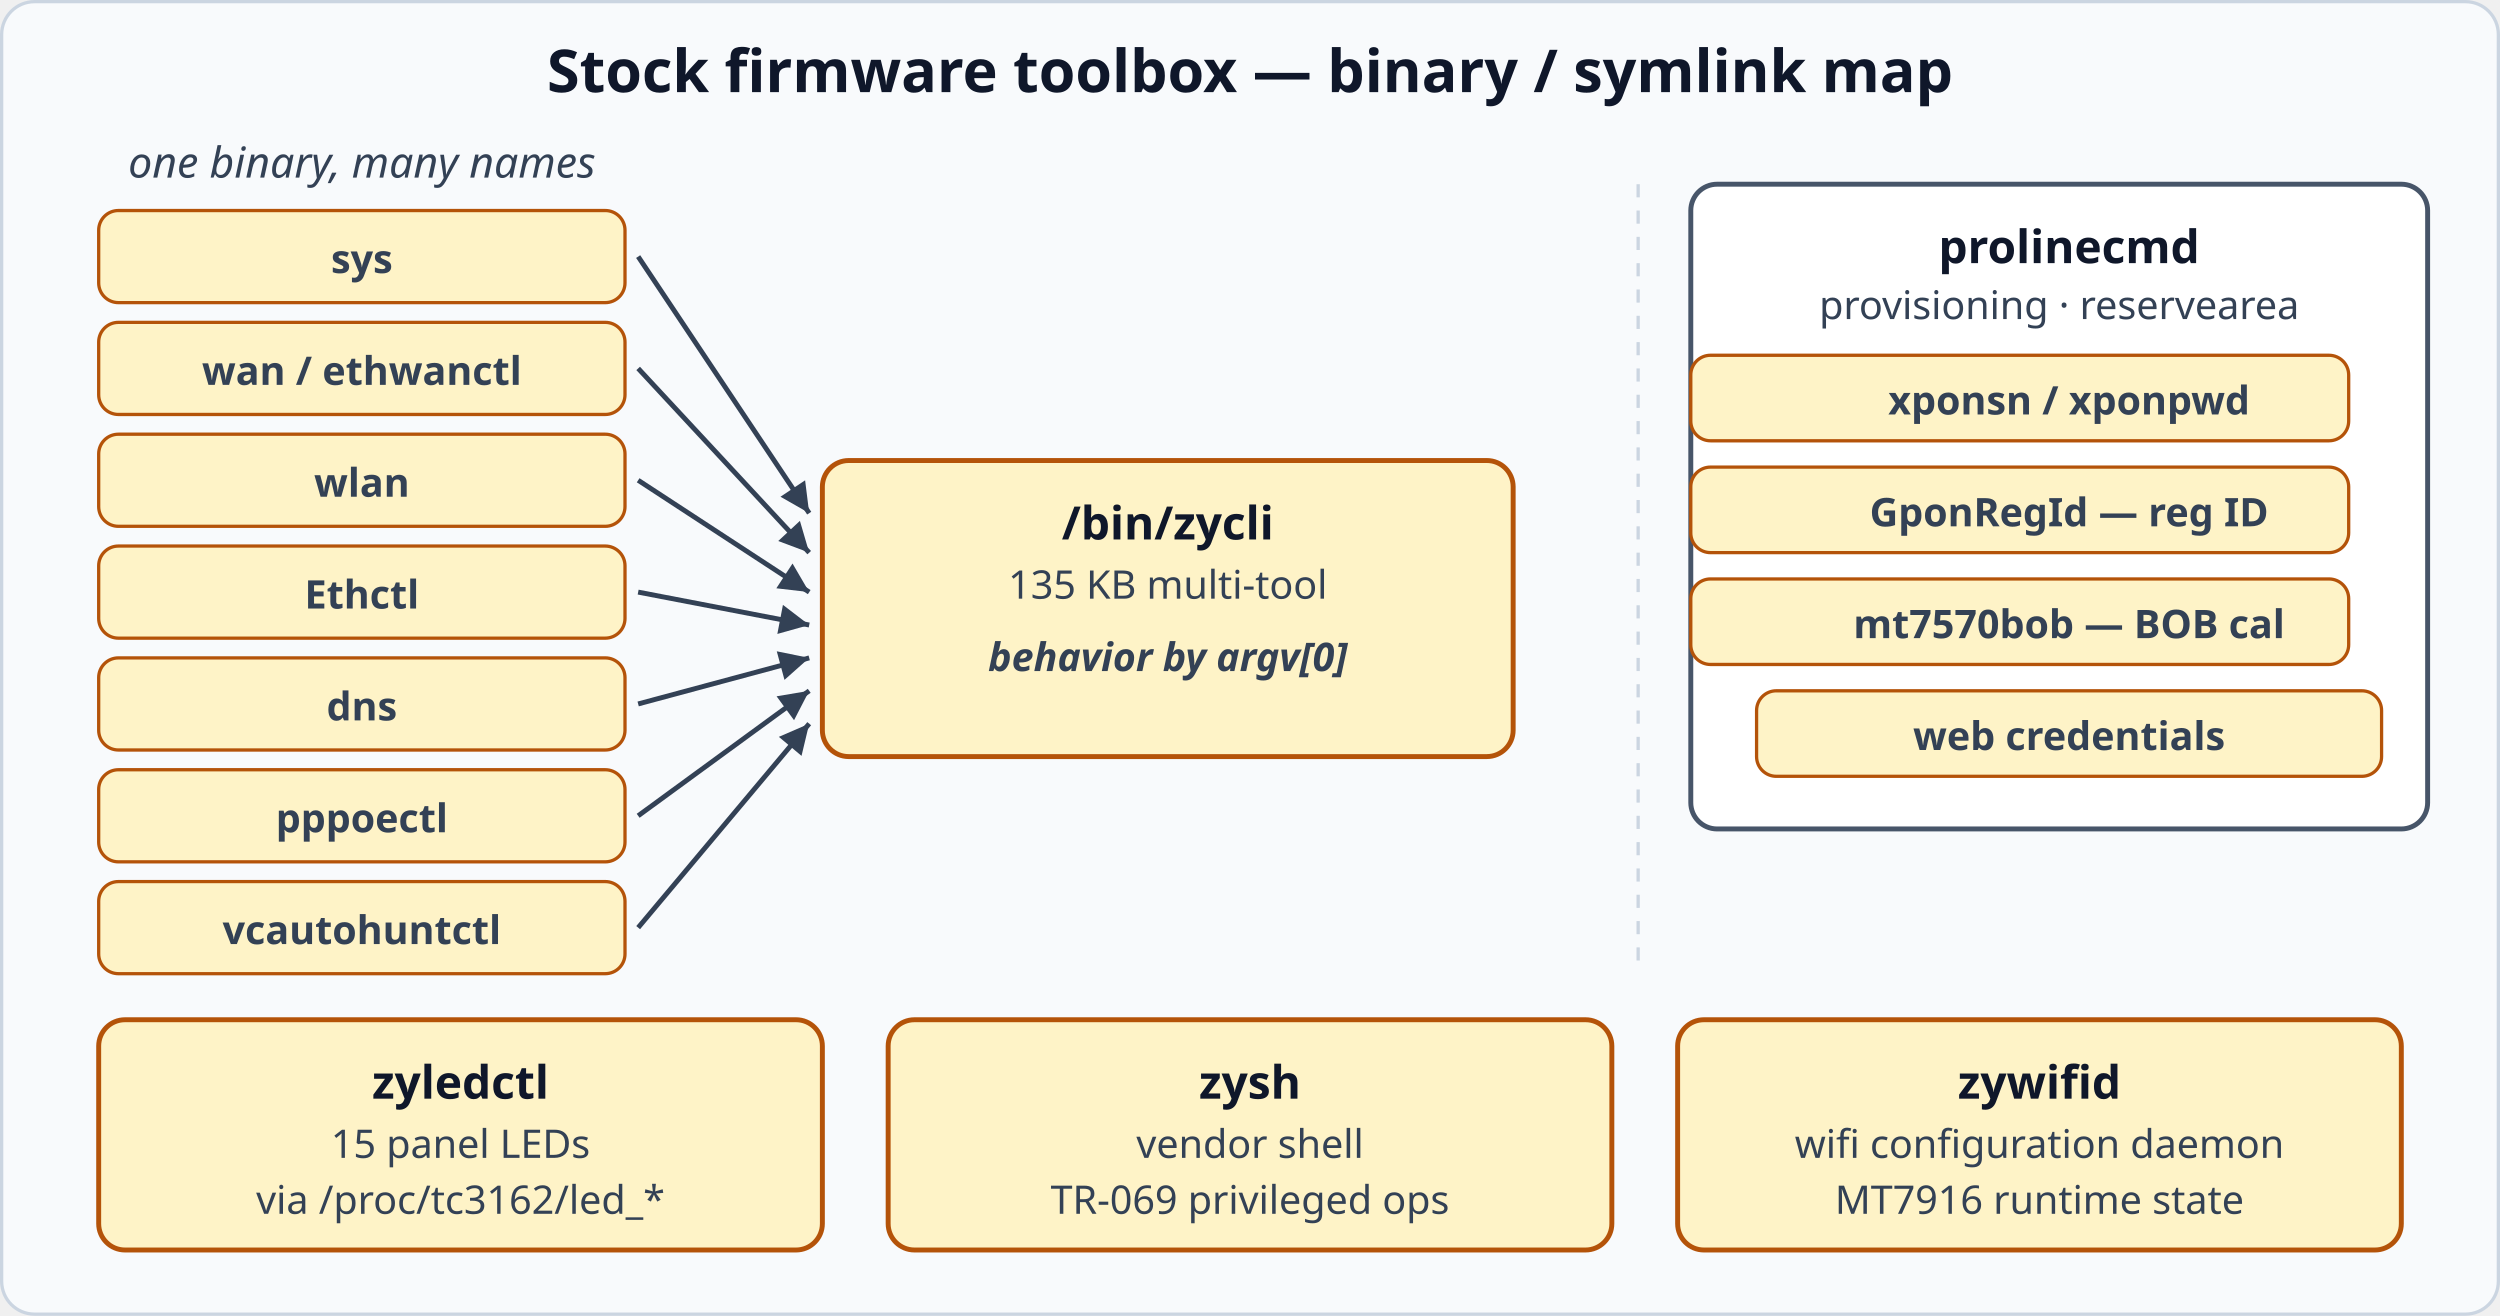
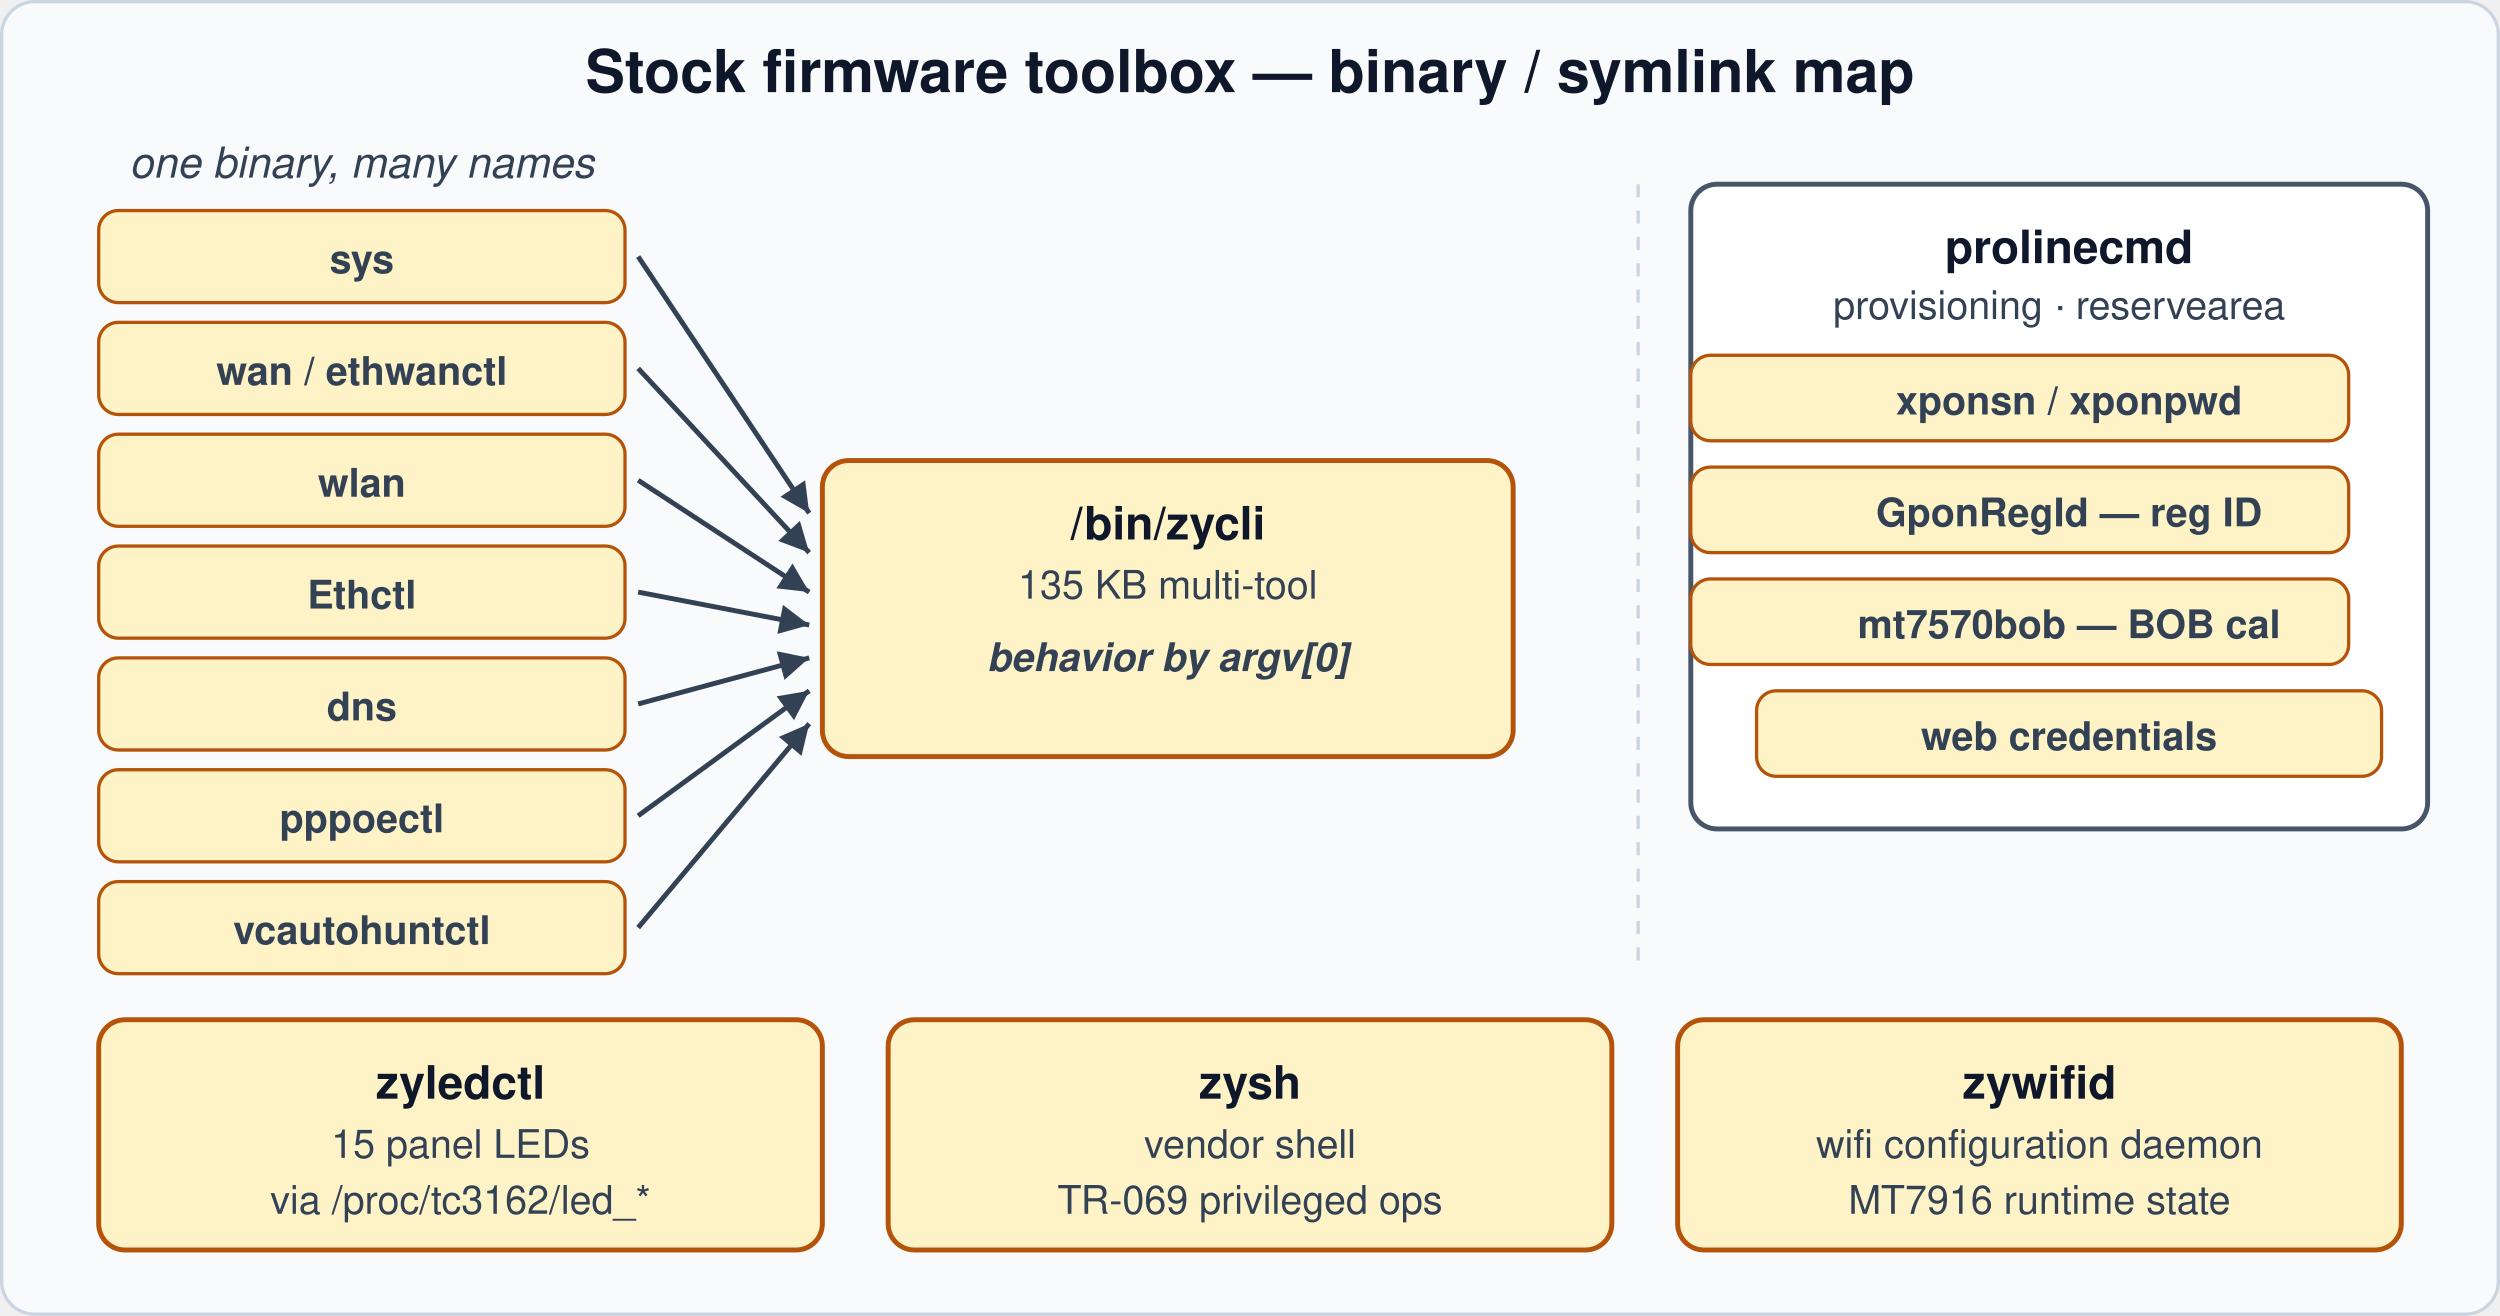
- <svg xmlns="http://www.w3.org/2000/svg" viewBox="0 0 760 400" font-family="ui-sans-serif,system-ui,sans-serif">
+ <svg xmlns="http://www.w3.org/2000/svg" viewBox="0 0 760 400" font-family="Helvetica, Arial, sans-serif">
  <rect x="0.5" y="0.5" width="759" height="399" rx="10" fill="#f8fafc" stroke="#cbd5e1" />
  <defs>
    <marker id="a" markerWidth="8" markerHeight="8" refX="6" refY="3" orient="auto">
      <path d="M0,0 L6,3 L0,6 z" fill="#334155" />
    </marker>
  </defs>
  <style>
    .title{font-size:18px;font-weight:bold;fill:#0f172a;text-anchor:middle}
    .lbl{font-size:14px;fill:#0f172a;text-anchor:middle;font-weight:bold}
    .sub{font-size:12px;fill:#334155;text-anchor:middle}
    .col{font-size:13px;fill:#334155;text-anchor:middle;font-style:italic}
    .arr{stroke:#334155;stroke-width:1.5;fill:none;marker-end:url(#a)}
  </style>
  <text class="title" x="380" y="28">Stock firmware toolbox — binary / symlink map</text>
  <text class="col" x="110" y="54">one binary, many names</text>
  <rect x="30" y="64" width="160" height="28" rx="6" fill="#fef3c7" stroke="#b45309" />
  <text class="sub" x="110" y="83" font-weight="bold">sys</text>
  <rect x="30" y="98" width="160" height="28" rx="6" fill="#fef3c7" stroke="#b45309" />
  <text class="sub" x="110" y="117" font-weight="bold">wan / ethwanctl</text>
  <rect x="30" y="132" width="160" height="28" rx="6" fill="#fef3c7" stroke="#b45309" />
  <text class="sub" x="110" y="151" font-weight="bold">wlan</text>
  <rect x="30" y="166" width="160" height="28" rx="6" fill="#fef3c7" stroke="#b45309" />
  <text class="sub" x="110" y="185" font-weight="bold">Ethctl</text>
  <rect x="30" y="200" width="160" height="28" rx="6" fill="#fef3c7" stroke="#b45309" />
  <text class="sub" x="110" y="219" font-weight="bold">dns</text>
  <rect x="30" y="234" width="160" height="28" rx="6" fill="#fef3c7" stroke="#b45309" />
  <text class="sub" x="110" y="253" font-weight="bold">pppoectl</text>
  <rect x="30" y="268" width="160" height="28" rx="6" fill="#fef3c7" stroke="#b45309" />
  <text class="sub" x="110" y="287" font-weight="bold">vcautohuntctl</text>
  <rect x="250" y="140" width="210" height="90" rx="8" fill="#fef3c7" stroke="#b45309" stroke-width="1.5" />
  <text class="lbl" x="355" y="164">/bin/zycli</text>
  <text class="sub" x="355" y="182">135 KB multi-tool</text>
  <text class="sub" x="355" y="204" font-style="italic" font-weight="bold">behavior by argv[0]</text>
  <line class="arr" x1="194" y1="78" x2="246" y2="156" />
  <line class="arr" x1="194" y1="112" x2="246" y2="168" />
  <line class="arr" x1="194" y1="146" x2="246" y2="180" />
  <line class="arr" x1="194" y1="180" x2="246" y2="190" />
  <line class="arr" x1="194" y1="214" x2="246" y2="200" />
  <line class="arr" x1="194" y1="248" x2="246" y2="210" />
  <line class="arr" x1="194" y1="282" x2="246" y2="220" />
  <line x1="498" y1="56" x2="498" y2="292" stroke="#cbd5e1" stroke-dasharray="4 4" />
  <rect x="514" y="56" width="224" height="196" rx="8" fill="#ffffff" stroke="#475569" stroke-width="1.5" />
  <text class="lbl" x="629" y="80">prolinecmd</text>
  <text class="sub" x="626" y="97">provisioning · reservearea</text>
  <rect x="514" y="108" width="200" height="26" rx="6" fill="#fef3c7" stroke="#b45309" />
  <text class="sub" x="629" y="126" font-weight="bold">xponsn / xponpwd</text>
  <rect x="514" y="142" width="200" height="26" rx="6" fill="#fef3c7" stroke="#b45309" />
  <text class="sub" x="629" y="160" font-weight="bold">GponRegId — reg ID</text>
  <rect x="514" y="176" width="200" height="26" rx="6" fill="#fef3c7" stroke="#b45309" />
  <text class="sub" x="629" y="194" font-weight="bold">mt7570bob — BOB cal</text>
  <rect x="534" y="210" width="190" height="26" rx="6" fill="#fef3c7" stroke="#b45309" />
  <text class="sub" x="629" y="228" font-weight="bold">web credentials</text>
  <rect x="30" y="310" width="220" height="70" rx="8" fill="#fef3c7" stroke="#b45309" stroke-width="1.5" />
  <text class="lbl" x="140" y="334">zyledctl</text>
  <text class="sub" x="140" y="352">15 panel LEDs</text>
  <text class="sub" x="140" y="369">via /proc/tc3162/led_*</text>
  <rect x="270" y="310" width="220" height="70" rx="8" fill="#fef3c7" stroke="#b45309" stroke-width="1.5" />
  <text class="lbl" x="380" y="334">zysh</text>
  <text class="sub" x="380" y="352">vendor shell</text>
  <text class="sub" x="380" y="369">TR-069 privileged ops</text>
  <rect x="510" y="310" width="220" height="70" rx="8" fill="#fef3c7" stroke="#b45309" stroke-width="1.5" />
  <text class="lbl" x="620" y="334">zywifid</text>
  <text class="sub" x="620" y="352">wifi configuration daemon</text>
  <text class="sub" x="620" y="369">MT7916 runtime state</text>
</svg>
